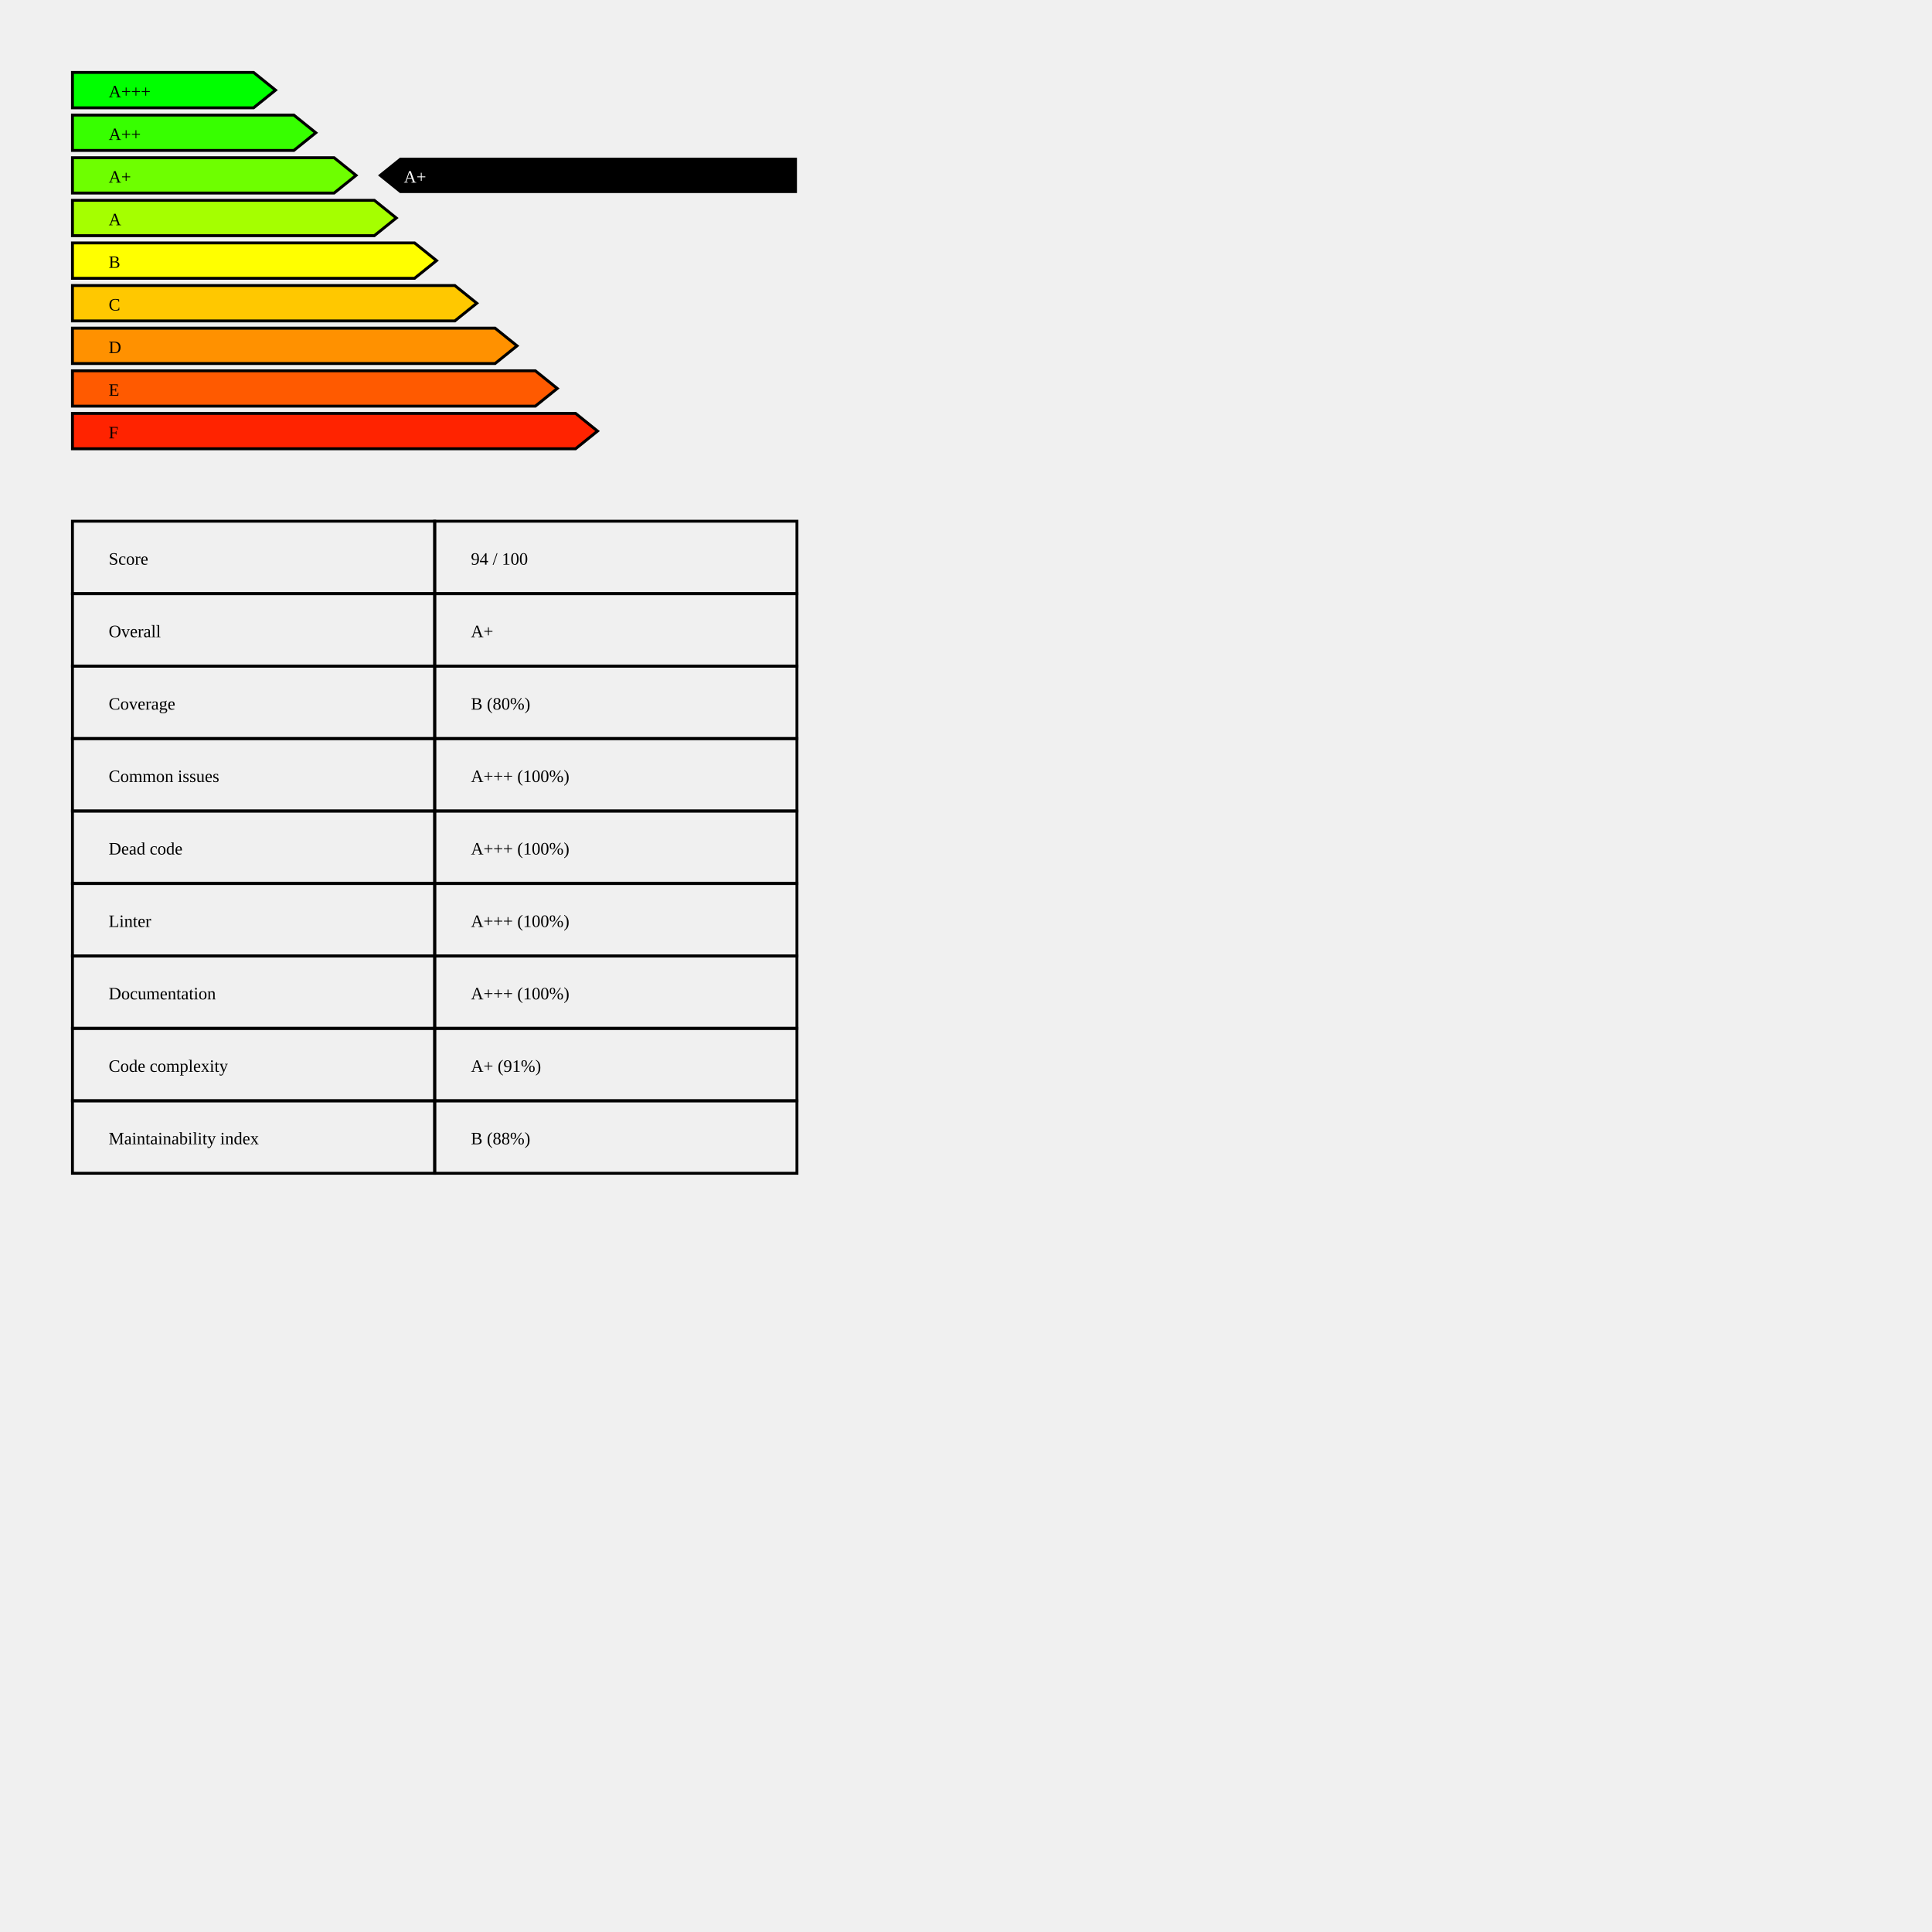
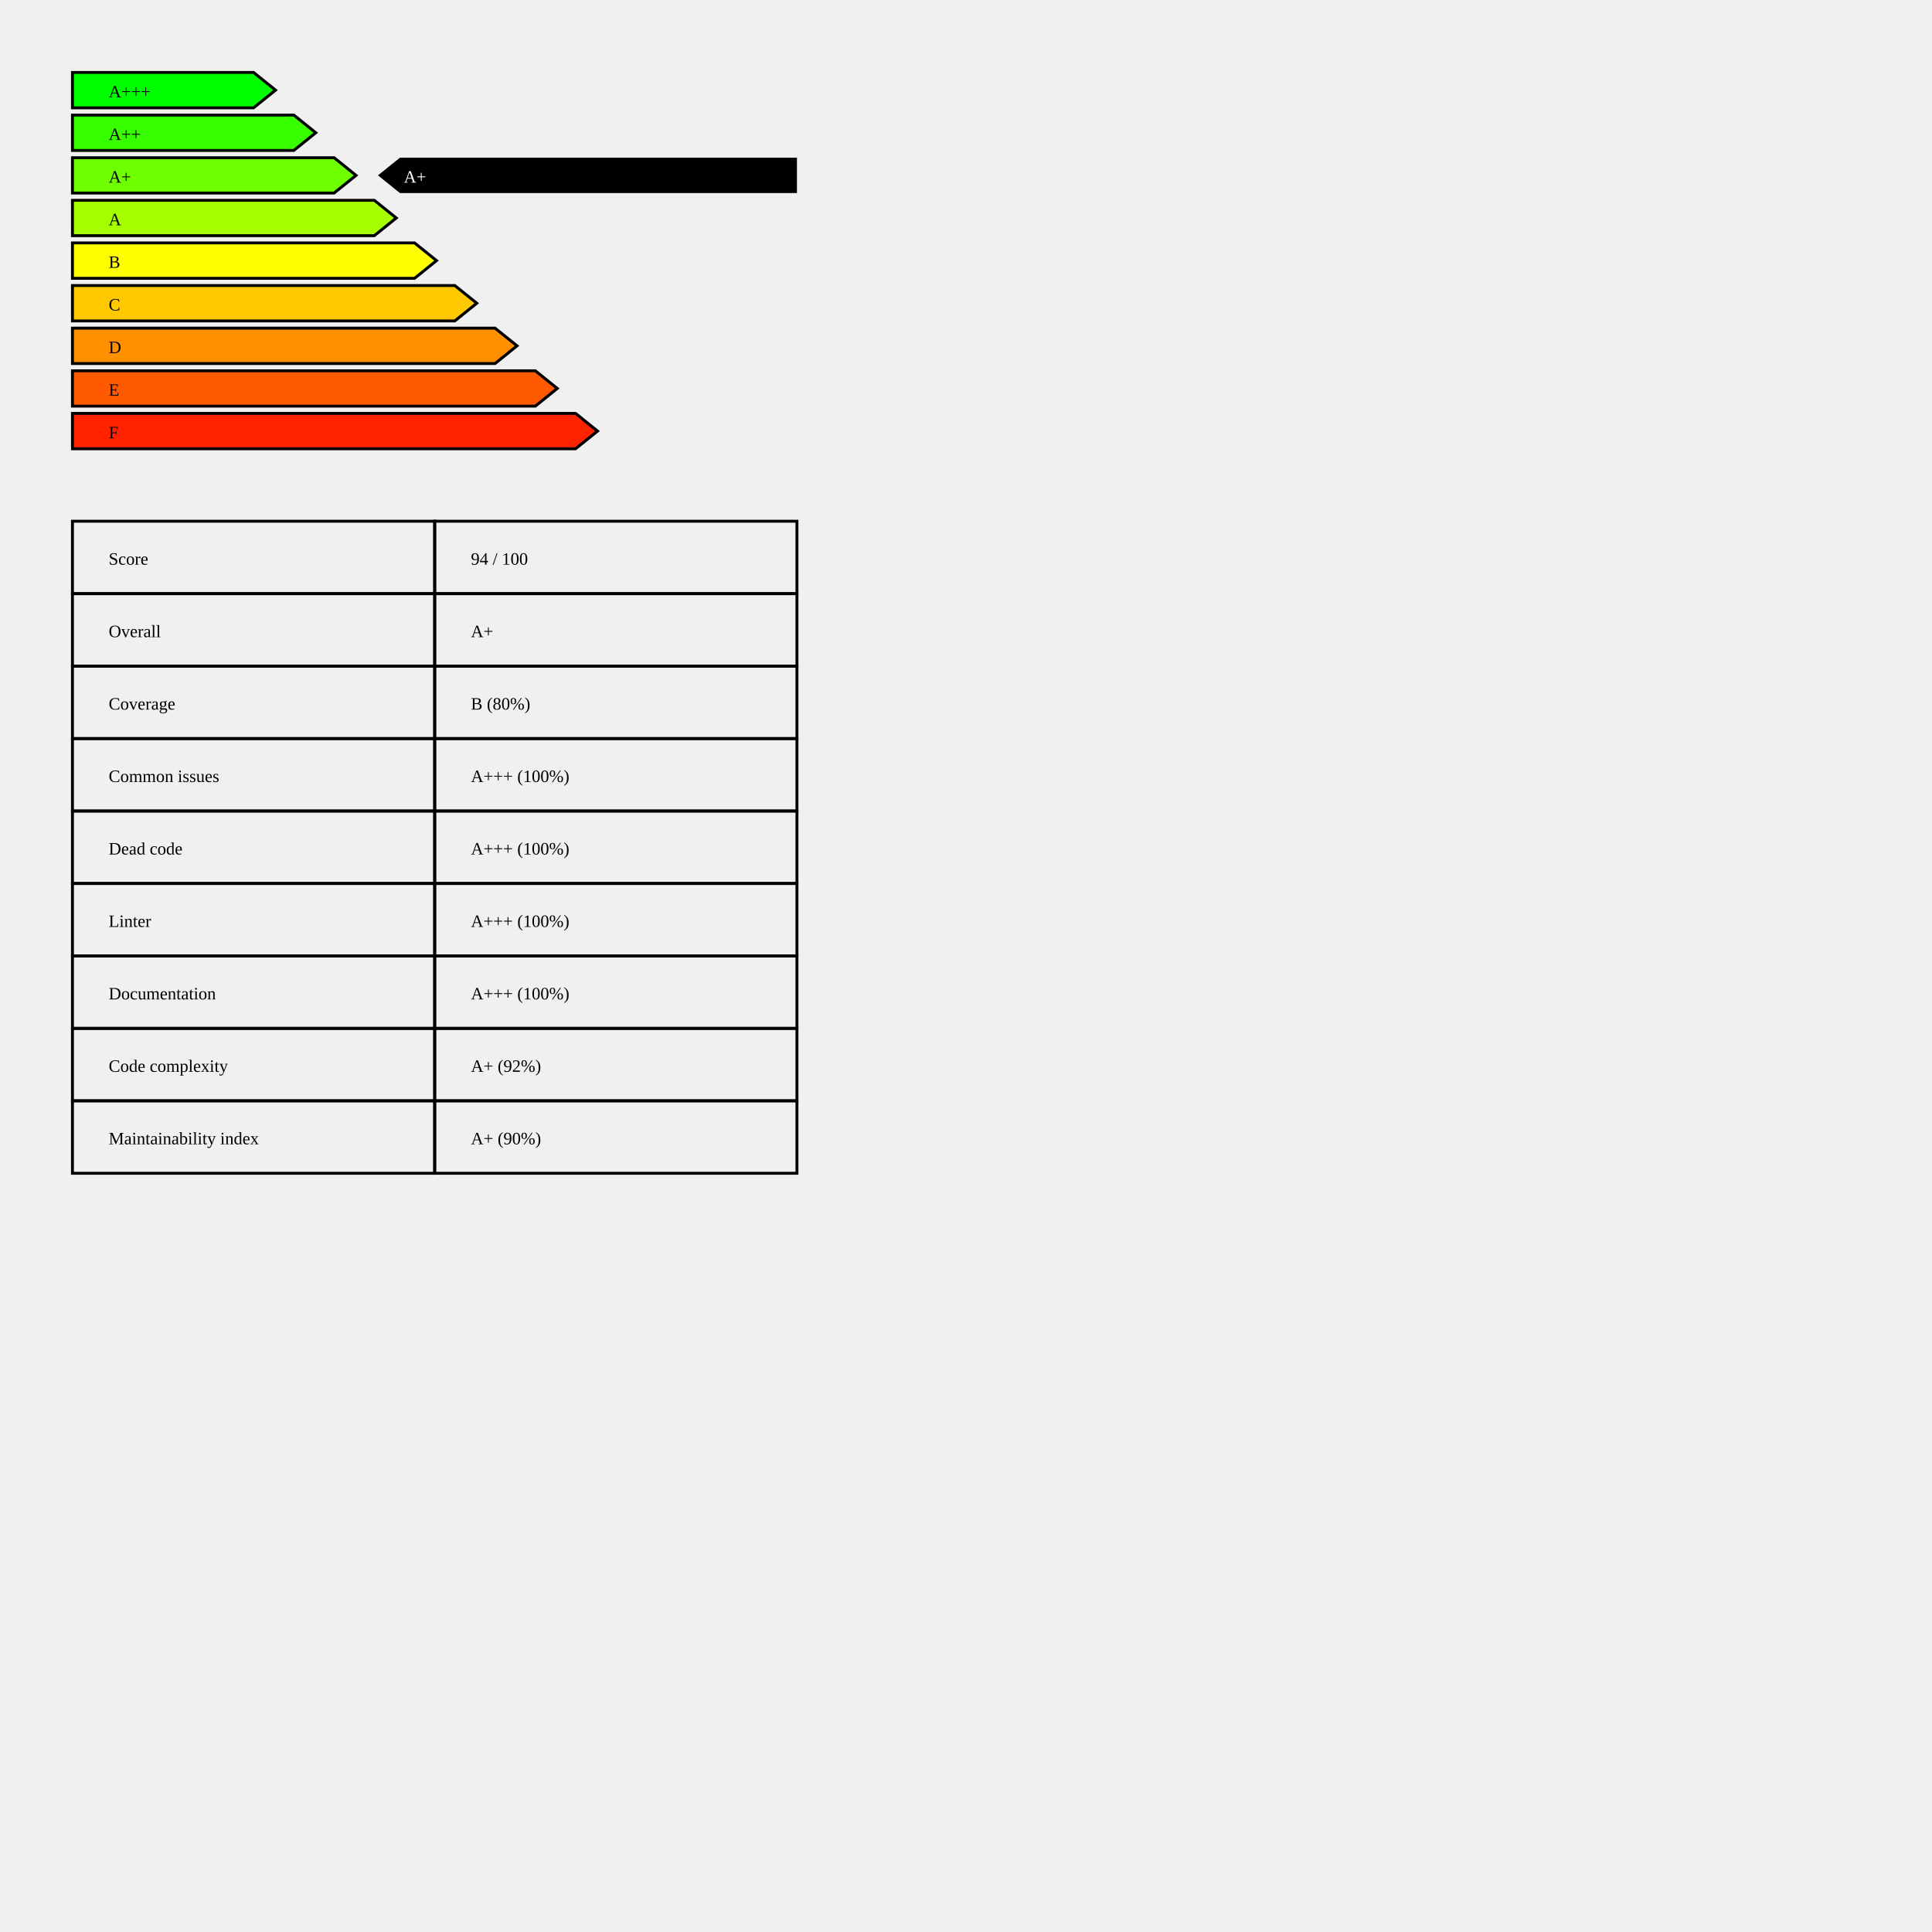
<svg xmlns="http://www.w3.org/2000/svg" baseProfile="full" height="1000pt" version="1.1" width="1000pt">
  <defs />
  <polygon points="50,50.0 175.0,50.0 190.152,62.206 175.0,74.412 50,74.412 50,50.0" style="fill:rgb(0 255 0);stroke:black;stroke-width:2;" />
  <text x="75.0" y="67.206">A+++</text>
  <polygon points="50,79.412 202.778,79.412 217.929,91.618 202.778,103.824 50,103.824 50,79.412" style="fill:rgb(55 255 0);stroke:black;stroke-width:2;" />
  <text x="75.0" y="96.618">A++</text>
  <polygon points="50,108.824 230.556,108.824 245.707,121.029 230.556,133.235 50,133.235 50,108.824" style="fill:rgb(110 255 0);stroke:black;stroke-width:2;" />
  <text x="75.0" y="126.029">A+</text>
  <polygon points="50,138.235 258.333,138.235 273.485,150.441 258.333,162.647 50,162.647 50,138.235" style="fill:rgb(165 255 0);stroke:black;stroke-width:2;" />
  <text x="75.0" y="155.441">A</text>
  <polygon points="50,167.647 286.111,167.647 301.263,179.853 286.111,192.059 50,192.059 50,167.647" style="fill:rgb(255 255 0);stroke:black;stroke-width:2;" />
  <text x="75.0" y="184.853">B</text>
  <polygon points="50,197.059 313.889,197.059 329.04,209.265 313.889,221.471 50,221.471 50,197.059" style="fill:rgb(255 200 0);stroke:black;stroke-width:2;" />
  <text x="75.0" y="214.265">C</text>
  <polygon points="50,226.471 341.667,226.471 356.818,238.676 341.667,250.882 50,250.882 50,226.471" style="fill:rgb(255 145 0);stroke:black;stroke-width:2;" />
  <text x="75.0" y="243.676">D</text>
  <polygon points="50,255.882 369.444,255.882 384.596,268.088 369.444,280.294 50,280.294 50,255.882" style="fill:rgb(255 90 0);stroke:black;stroke-width:2;" />
  <text x="75.0" y="273.088">E</text>
  <polygon points="50,285.294 397.222,285.294 412.374,297.5 397.222,309.706 50,309.706 50,285.294" style="fill:rgb(255 35 0);stroke:black;stroke-width:2;" />
  <text x="75.0" y="302.5">F</text>
  <polygon points="276.01,108.824 260.859,121.029 276.01,133.235 550,133.235 550,108.824" style="fill:black;" />
  <text fill="white" x="278.687" y="126.029">A+</text>
  <text x="75.0" y="389.706">Score</text>
  <text x="325.0" y="389.706">94 / 100</text>
  <polygon points="50,359.706 300,359.706 300,409.706 50,409.706 50,359.706" style="fill:none; stroke:black;stroke-width:2;" />
  <polygon points="300,359.706 550,359.706 550,409.706 300,409.706 300,359.706" style="fill:none; stroke:black;stroke-width:2;" />
  <text x="75.0" y="439.706">Overall</text>
  <text x="325.0" y="439.706">A+</text>
  <polygon points="50,409.706 300,409.706 300,459.706 50,459.706 50,409.706" style="fill:none; stroke:black;stroke-width:2;" />
  <polygon points="300,409.706 550,409.706 550,459.706 300,459.706 300,409.706" style="fill:none; stroke:black;stroke-width:2;" />
  <text x="75.0" y="489.706">Coverage</text>
  <text x="325.0" y="489.706">B  (80%)</text>
  <polygon points="50,459.706 300,459.706 300,509.706 50,509.706 50,459.706" style="fill:none; stroke:black;stroke-width:2;" />
  <polygon points="300,459.706 550,459.706 550,509.706 300,509.706 300,459.706" style="fill:none; stroke:black;stroke-width:2;" />
  <text x="75.0" y="539.706">Common issues</text>
  <text x="325.0" y="539.706">A+++  (100%)</text>
  <polygon points="50,509.706 300,509.706 300,559.706 50,559.706 50,509.706" style="fill:none; stroke:black;stroke-width:2;" />
  <polygon points="300,509.706 550,509.706 550,559.706 300,559.706 300,509.706" style="fill:none; stroke:black;stroke-width:2;" />
  <text x="75.0" y="589.706">Dead code</text>
  <text x="325.0" y="589.706">A+++  (100%)</text>
  <polygon points="50,559.706 300,559.706 300,609.706 50,609.706 50,559.706" style="fill:none; stroke:black;stroke-width:2;" />
  <polygon points="300,559.706 550,559.706 550,609.706 300,609.706 300,559.706" style="fill:none; stroke:black;stroke-width:2;" />
  <text x="75.0" y="639.706">Linter</text>
  <text x="325.0" y="639.706">A+++  (100%)</text>
  <polygon points="50,609.706 300,609.706 300,659.706 50,659.706 50,609.706" style="fill:none; stroke:black;stroke-width:2;" />
  <polygon points="300,609.706 550,609.706 550,659.706 300,659.706 300,609.706" style="fill:none; stroke:black;stroke-width:2;" />
  <text x="75.0" y="689.706">Documentation</text>
  <text x="325.0" y="689.706">A+++  (100%)</text>
  <polygon points="50,659.706 300,659.706 300,709.706 50,709.706 50,659.706" style="fill:none; stroke:black;stroke-width:2;" />
  <polygon points="300,659.706 550,659.706 550,709.706 300,709.706 300,659.706" style="fill:none; stroke:black;stroke-width:2;" />
  <text x="75.0" y="739.706">Code complexity</text>
-   <text x="325.0" y="739.706">A+  (91%)</text>
+   <text x="325.0" y="739.706">A+  (92%)</text>
  <polygon points="50,709.706 300,709.706 300,759.706 50,759.706 50,709.706" style="fill:none; stroke:black;stroke-width:2;" />
  <polygon points="300,709.706 550,709.706 550,759.706 300,759.706 300,709.706" style="fill:none; stroke:black;stroke-width:2;" />
  <text x="75.0" y="789.706">Maintainability index</text>
-   <text x="325.0" y="789.706">B  (88%)</text>
+   <text x="325.0" y="789.706">A+  (90%)</text>
  <polygon points="50,759.706 300,759.706 300,809.706 50,809.706 50,759.706" style="fill:none; stroke:black;stroke-width:2;" />
  <polygon points="300,759.706 550,759.706 550,809.706 300,809.706 300,759.706" style="fill:none; stroke:black;stroke-width:2;" />
</svg>
